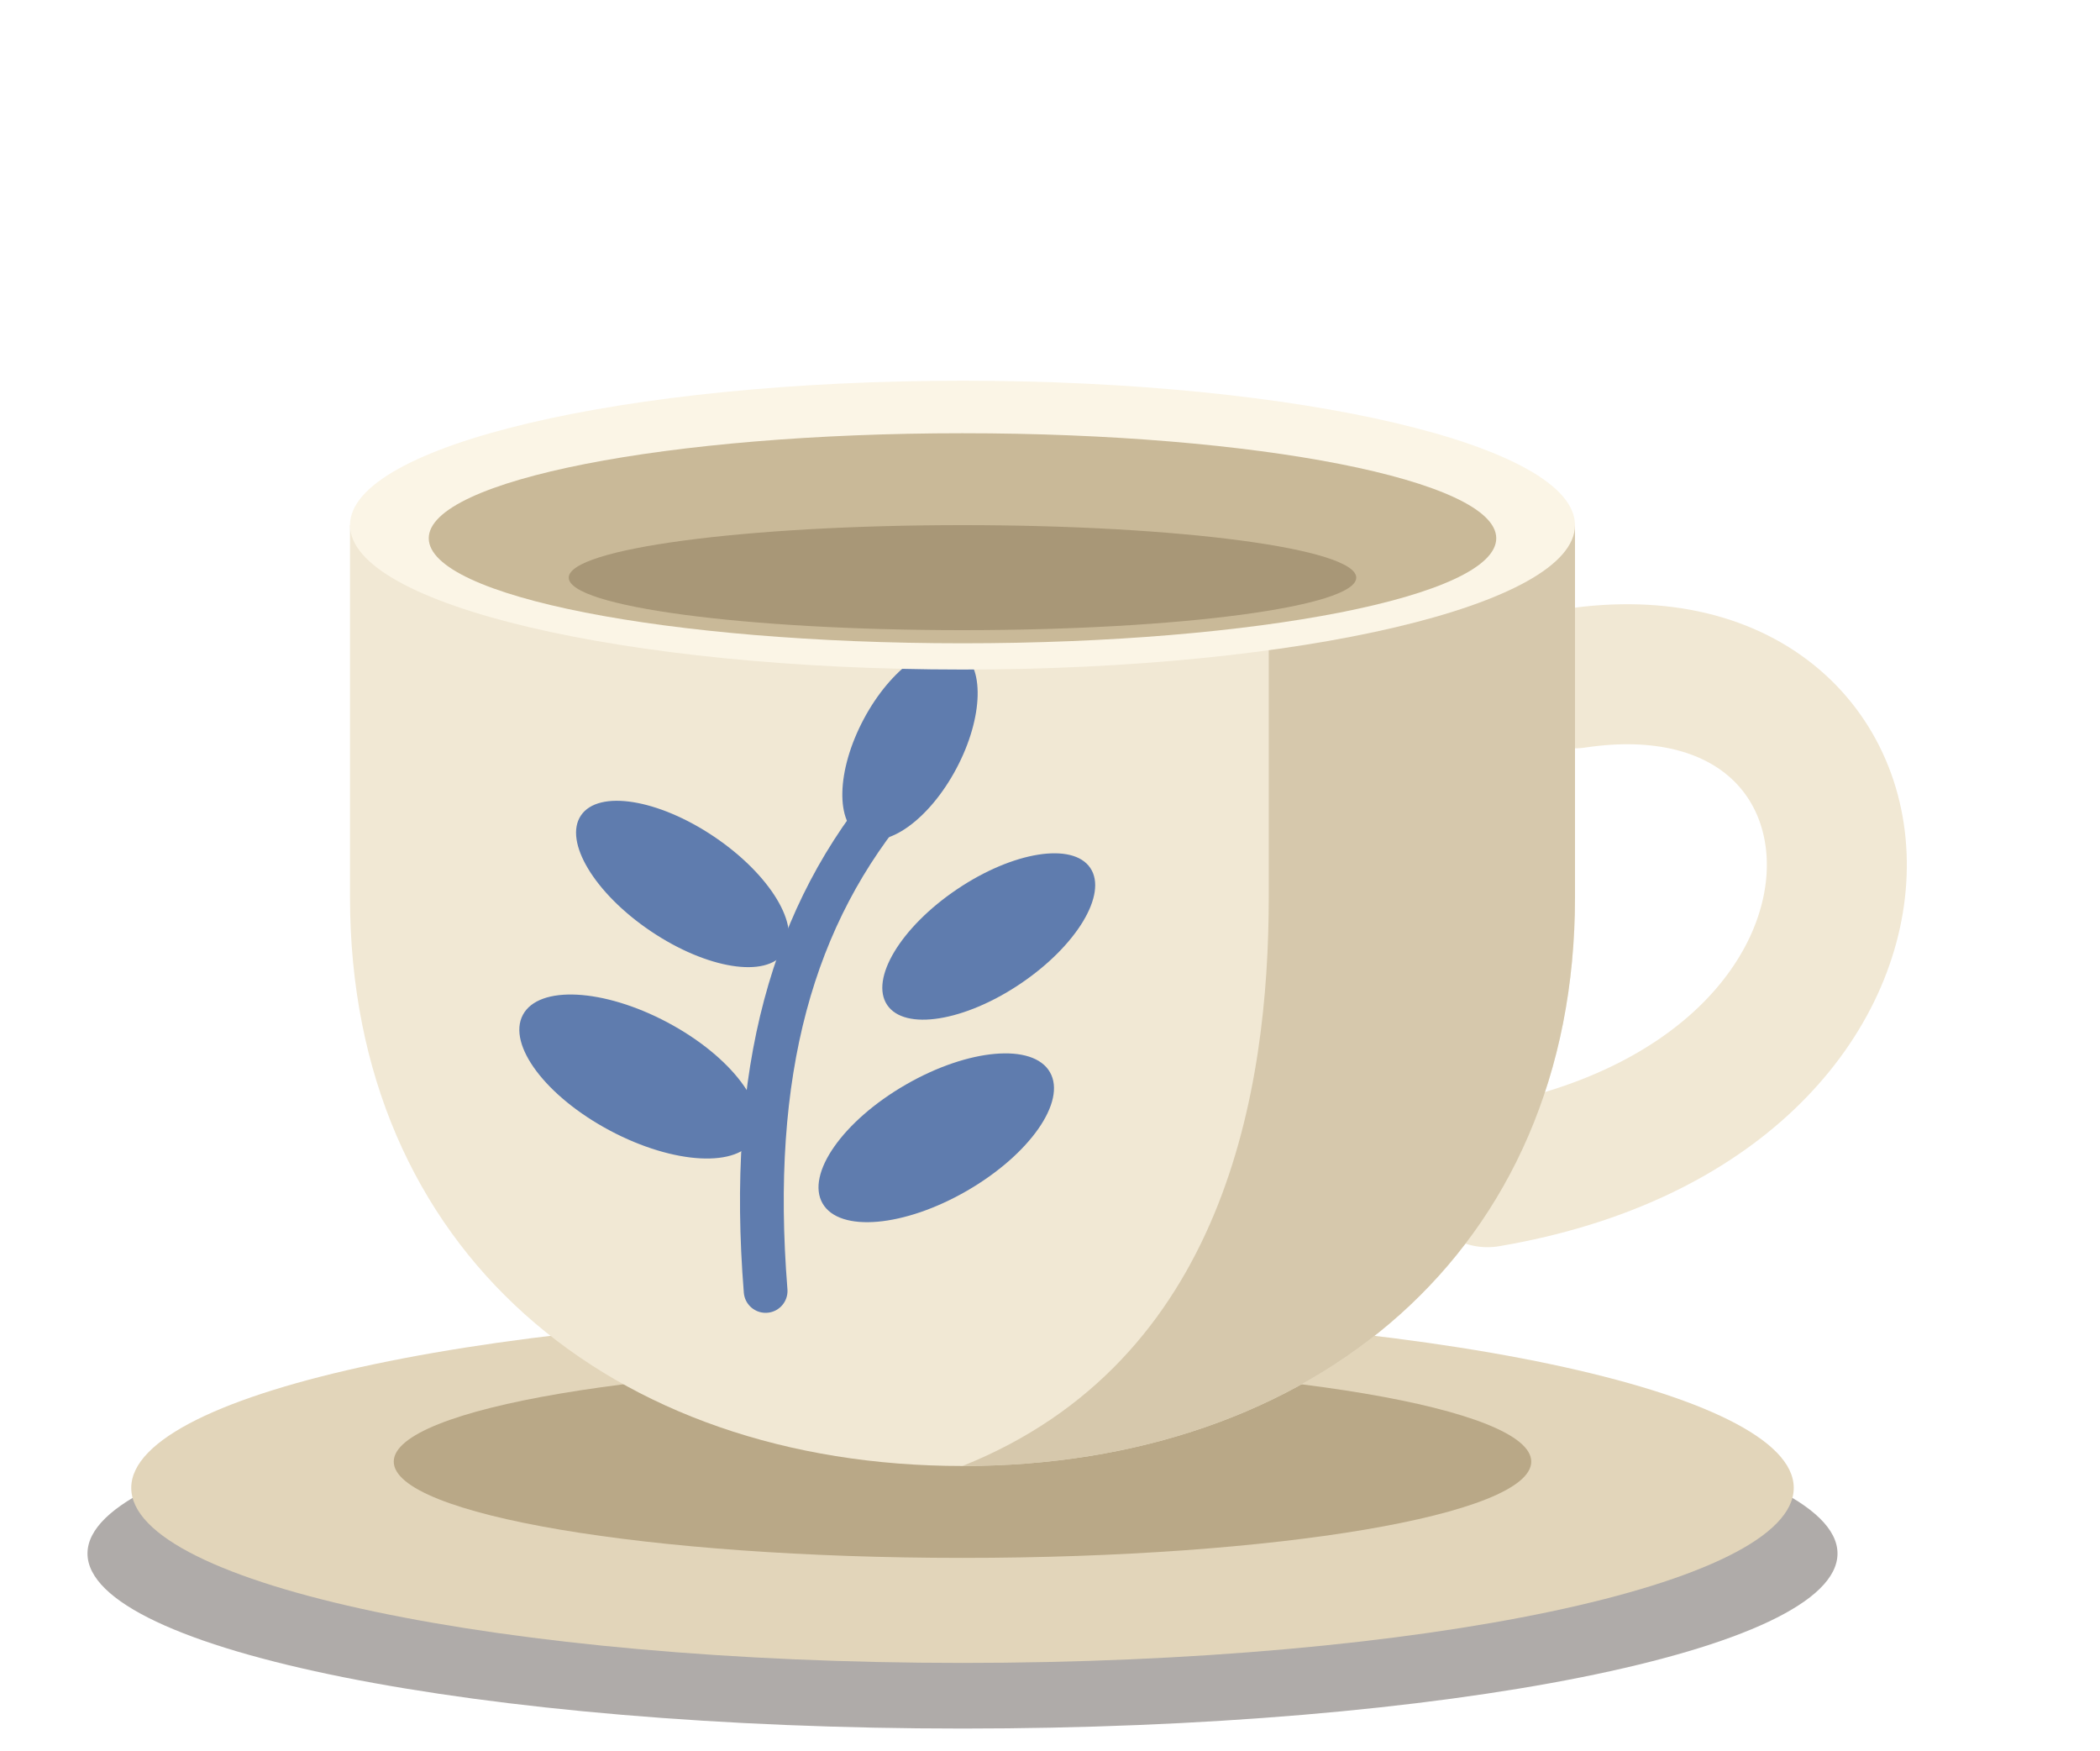
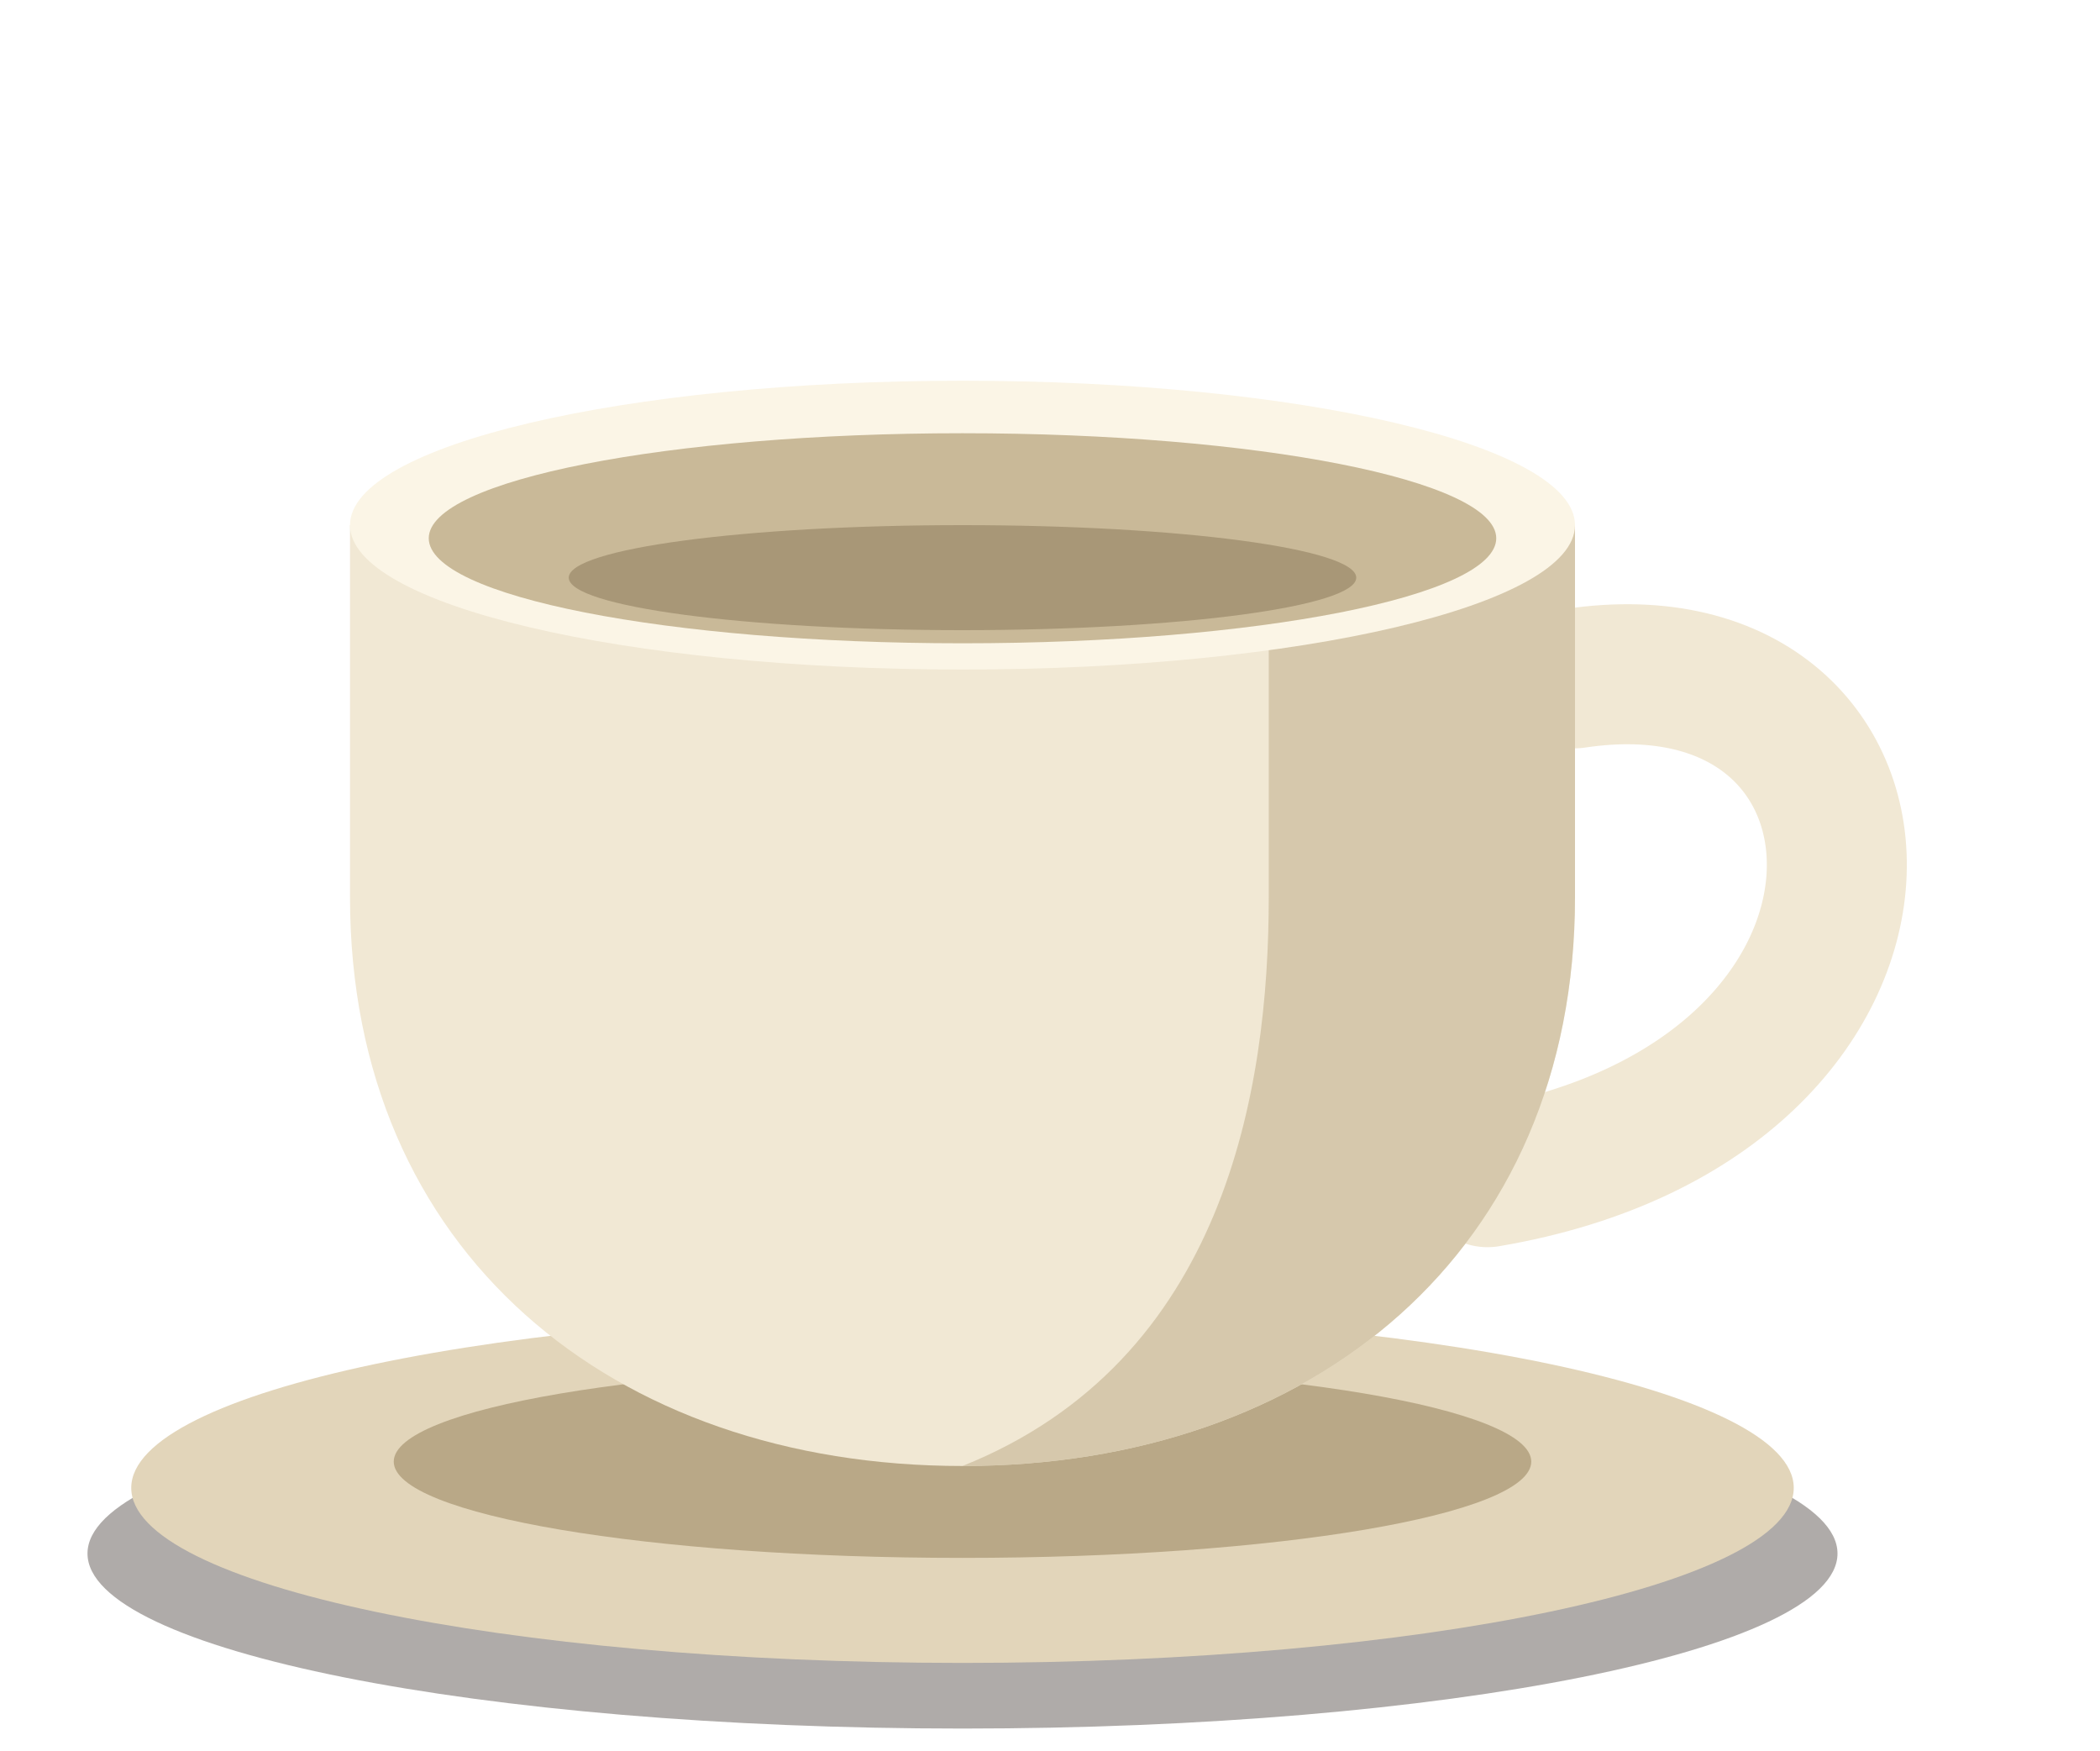
<svg xmlns="http://www.w3.org/2000/svg" viewBox="0 0 48 40">
  <ellipse cx="22" cy="35.5" rx="20" ry="4" fill="#1a0f08" opacity=".35" />
  <ellipse cx="22" cy="34" rx="19" ry="4" fill="#e2d5ba" />
  <ellipse cx="22" cy="33.4" rx="13" ry="2.2" fill="#b9a887" />
  <path d="M36 15.5c8-1.2 8.6 9.6-2 11.4" fill="none" stroke="#f1e8d4" stroke-width="3.2" stroke-linecap="round" />
  <path d="M8 12h28v8.5C36 28.6 30 33.5 22 33.5S8 28.6 8 20.5z" fill="#f1e8d4" />
  <path d="M29 12h7v8.5c0 8.1-6 13-14 13 6-2.4 7-8.6 7-13z" fill="#cdbe9f" opacity=".75" />
-   <g fill="#5f7cae">
-     <path d="M17.5 29.5c-.4-5 .6-8.6 3-11.4" fill="none" stroke="#5f7cae" stroke-width="1" stroke-linecap="round" />
-     <ellipse cx="14.6" cy="24.6" rx="3" ry="1.4" transform="rotate(28 14.6 24.6)" />
-     <ellipse cx="21.4" cy="26" rx="3" ry="1.4" transform="rotate(-30 21.4 26)" />
-     <ellipse cx="15.6" cy="20.2" rx="2.8" ry="1.3" transform="rotate(34 15.6 20.2)" />
-     <ellipse cx="22.6" cy="21.4" rx="2.8" ry="1.3" transform="rotate(-34 22.6 21.4)" />
-     <ellipse cx="20.8" cy="17" rx="2.4" ry="1.2" transform="rotate(-62 20.8 17)" />
-   </g>
  <ellipse cx="22" cy="12" rx="14" ry="3.3" fill="#fbf5e6" />
  <ellipse cx="22" cy="12.3" rx="12.2" ry="2.4" fill="#c9b998" />
  <ellipse cx="22" cy="13.2" rx="9" ry="1.2" fill="#a89777" />
</svg>
